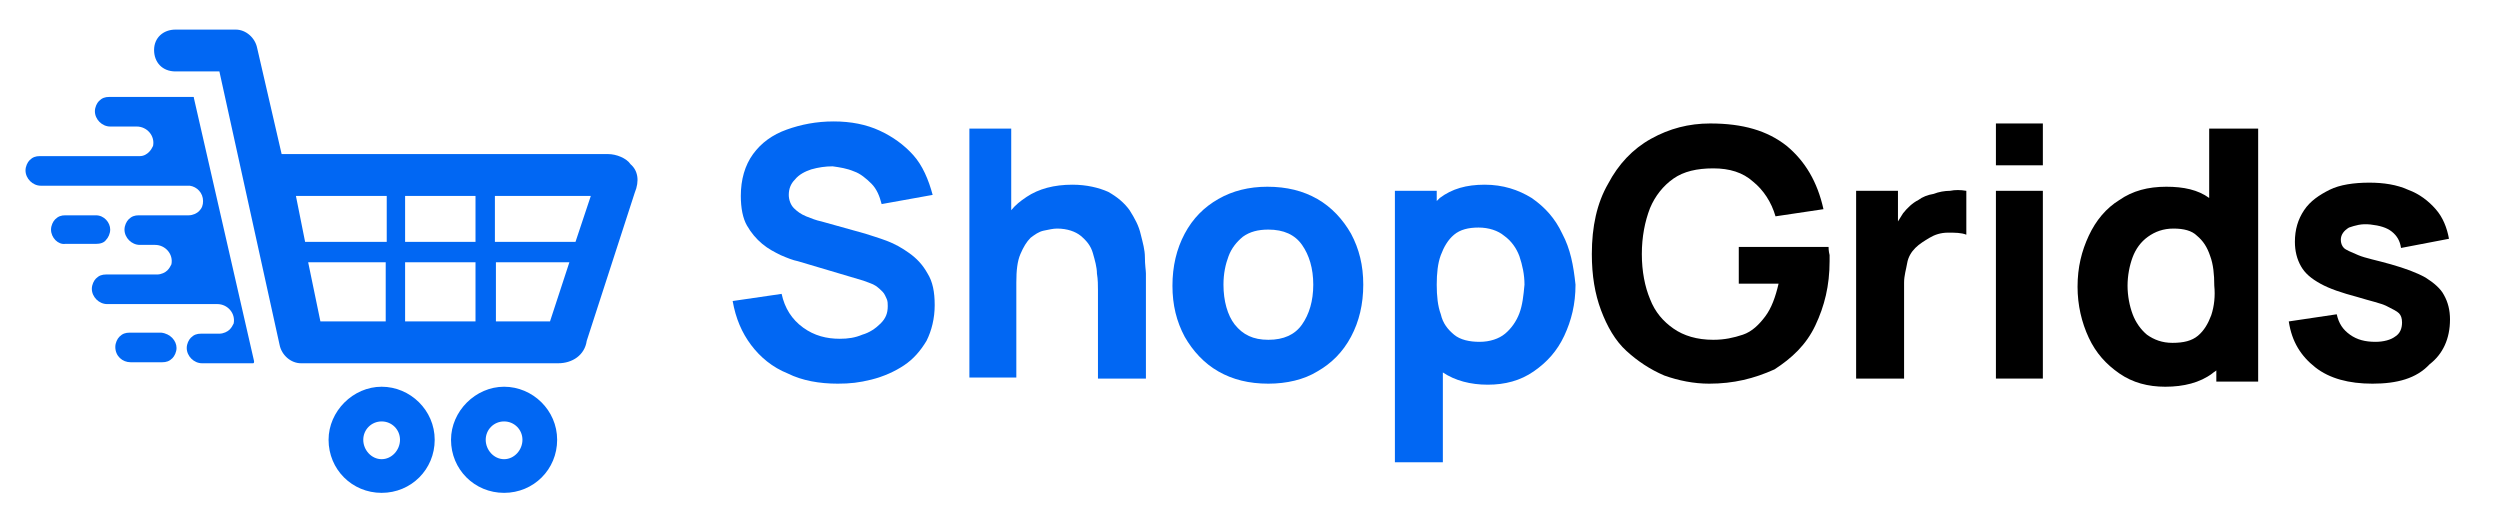
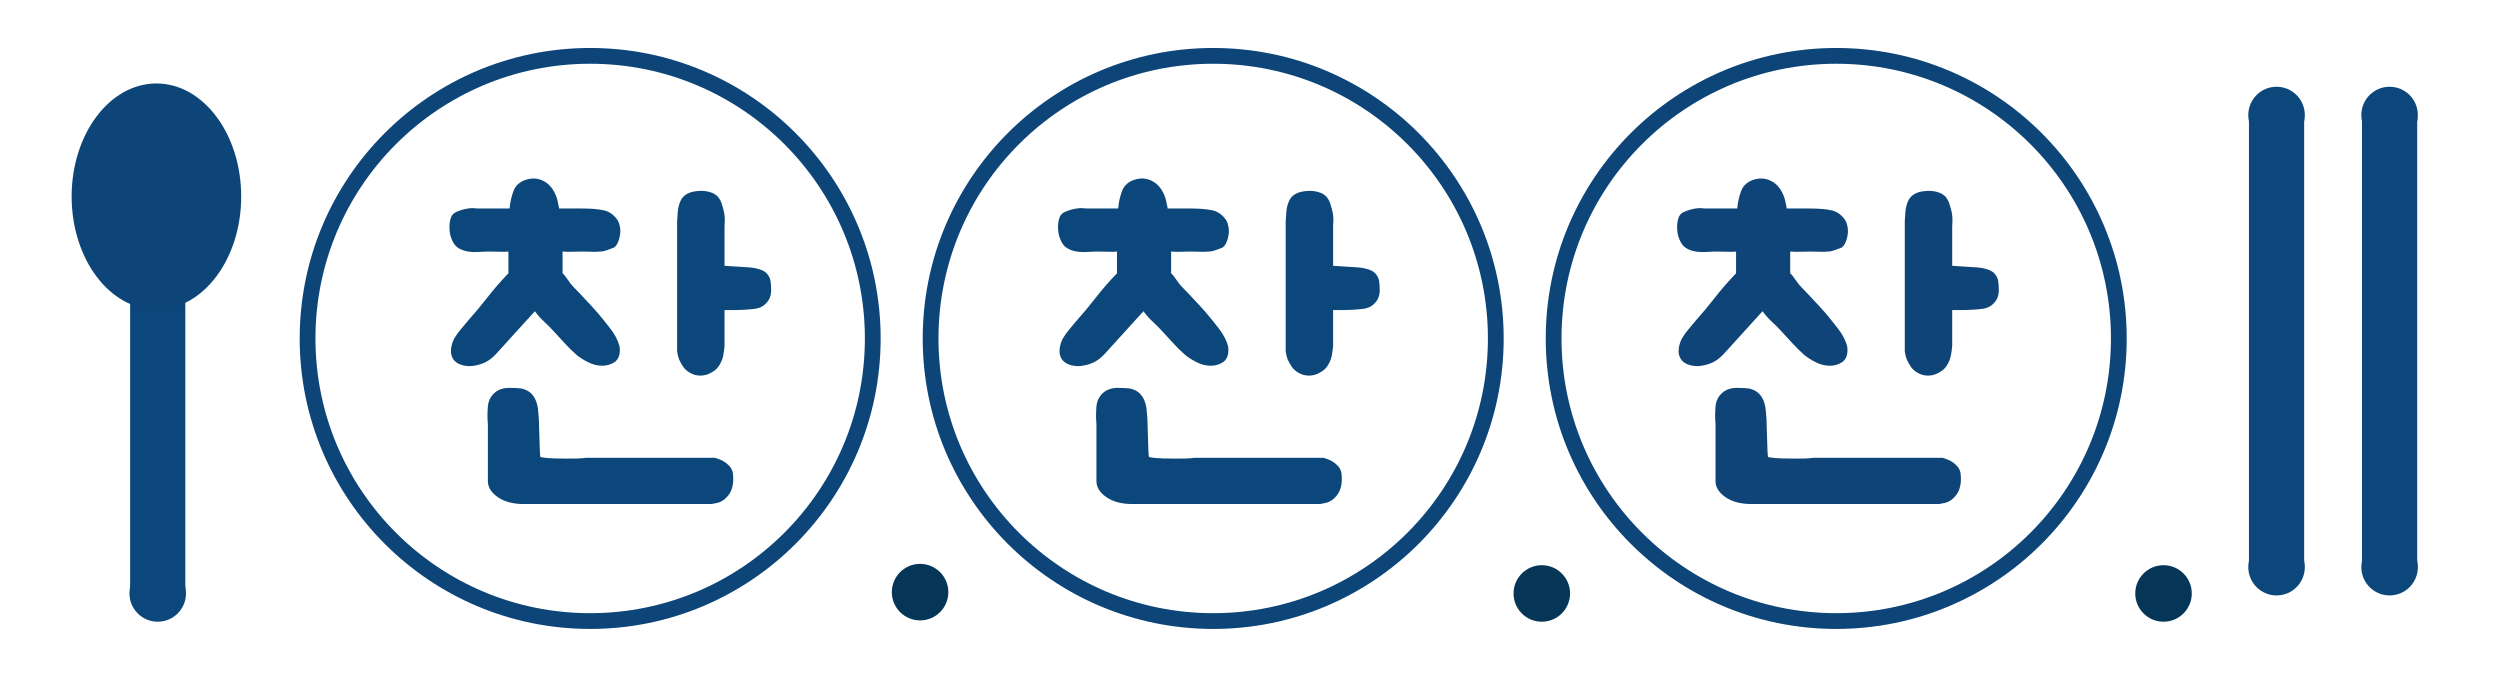
- <svg xmlns="http://www.w3.org/2000/svg" version="1.1" id="Layer_1" x="0px" y="0px" viewBox="0 0 245 51.2" style="enable-background:new 0 0 245 51.2;" xml:space="preserve">
-   <style type="text/css">
- 	.st0{fill:#0167F3;}
- </style>
+ <svg xmlns="http://www.w3.org/2000/svg" version="1.1" id="Layer_1" x="0px" y="0px" width="1902px" height="512px" viewBox="0 0 1902 512" enable-background="new 0 0 1902 512" xml:space="preserve">
+   <circle fill="none" stroke="#0D4578" stroke-width="12" stroke-miterlimit="10" cx="449" cy="257.5" r="215" />
  <g>
    <g>
-       <path class="st0" d="M32.2,43.1c0,2.9,2.3,5.2,5.2,5.2s5.2-2.3,5.2-5.2s-2.4-5.2-5.2-5.2S32.2,40.3,32.2,43.1z M35.6,43.1    c0-1,0.8-1.8,1.8-1.8s1.8,0.8,1.8,1.8S38.4,45,37.4,45S35.6,44.1,35.6,43.1z" />
-       <path class="st0" d="M44.2,43.1c0,2.9,2.3,5.2,5.2,5.2s5.2-2.3,5.2-5.2s-2.4-5.2-5.2-5.2S44.2,40.3,44.2,43.1z M47.6,43.1    c0-1,0.8-1.8,1.8-1.8s1.8,0.8,1.8,1.8S50.4,45,49.4,45S47.6,44.1,47.6,43.1z" />
-       <path class="st0" d="M61.8,16.1c-0.4-0.6-1.4-1-2.2-1h-32L25.2,4.7c-0.2-1-1.1-1.8-2.1-1.8h-5.9c-1.2,0-2.1,0.8-2.1,2    S15.9,7,17.2,7h4.3l5.9,26.8c0.2,1,1.1,1.8,2.1,1.8h25.2c1.4,0,2.6-0.8,2.8-2.2l4.7-14.5C62.7,17.7,62.5,16.7,61.8,16.1z     M37.9,31.5h-6.5l-1.2-5.8h7.6v5.8H37.9z M37.9,23.7h-8L29,19.2h8.9V23.7z M46.6,31.5h-6.9v-5.8h6.9V31.5z M46.6,23.7h-6.9v-4.5    h6.9V23.7z M53.9,31.5h-5.3v-5.8h7.2L53.9,31.5z M56.4,23.7h-7.9v-4.5h9.4L56.4,23.7z" />
-     </g>
-     <g>
-       <path class="st0" d="M24.9,35.4c0,0.1,0,0.2-0.1,0.2h-5c-0.8,0-1.5-0.7-1.5-1.5c0-0.4,0.2-0.8,0.4-1c0.3-0.3,0.6-0.4,1-0.4h1.8    c0.4,0,0.8-0.2,1-0.4s0.3-0.4,0.4-0.6c0.2-1-0.6-1.9-1.6-1.9H10.5c-0.8,0-1.5-0.7-1.5-1.5c0-0.4,0.2-0.8,0.4-1    c0.3-0.3,0.6-0.4,1-0.4h5c0.4,0,0.8-0.2,1-0.4c0.2-0.2,0.3-0.4,0.4-0.6c0.2-1-0.6-1.9-1.6-1.9h-1.5c-0.8,0-1.5-0.7-1.5-1.5    c0-0.4,0.2-0.8,0.4-1c0.3-0.3,0.6-0.4,1-0.4h4.9c0.4,0,0.8-0.2,1-0.4c0.3-0.3,0.4-0.6,0.4-1c0-0.8-0.6-1.4-1.3-1.5h-0.1h-0.2H4    c-0.8,0-1.5-0.7-1.5-1.5c0-0.4,0.2-0.8,0.4-1c0.3-0.3,0.6-0.4,1-0.4h9.8c0.4,0,0.7-0.2,0.9-0.4s0.3-0.4,0.4-0.6    c0.2-1-0.6-1.9-1.6-1.9h-2.6c-0.8,0-1.5-0.7-1.5-1.5c0-0.4,0.2-0.8,0.4-1c0.3-0.3,0.6-0.4,1-0.4h8.2c0.1,0,0.1,0,0.1,0.1    L24.9,35.4z" />
-       <path class="st0" d="M17.3,34.1c0,0.4-0.2,0.8-0.4,1c-0.3,0.3-0.6,0.4-1,0.4h-3.1c-0.8,0-1.5-0.6-1.5-1.5c0-0.4,0.2-0.8,0.4-1    c0.3-0.3,0.6-0.4,1-0.4h3.1C16.7,32.7,17.3,33.4,17.3,34.1z" />
-       <path class="st0" d="M10.8,22.5c0,0.4-0.2,0.8-0.4,1c-0.2,0.3-0.6,0.4-1,0.4h-3C5.7,24,5,23.3,5,22.5c0-0.4,0.2-0.8,0.4-1    c0.3-0.3,0.6-0.4,1-0.4h3C10.2,21.1,10.8,21.8,10.8,22.5z" />
-     </g>
-     <g>
-       <path class="st0" d="M82.1,37.6c-1.8,0-3.5-0.3-4.9-1c-1.5-0.6-2.7-1.6-3.6-2.8s-1.5-2.6-1.8-4.3l4.8-0.7c0.3,1.4,1,2.5,2.1,3.3    s2.3,1.1,3.6,1.1c0.8,0,1.5-0.1,2.2-0.4c0.7-0.2,1.3-0.6,1.8-1.1c0.5-0.5,0.7-1,0.7-1.7c0-0.2,0-0.5-0.1-0.7s-0.2-0.5-0.4-0.7    c-0.2-0.2-0.4-0.4-0.7-0.6s-0.7-0.3-1.2-0.5l-6.4-1.9c-0.5-0.1-1-0.3-1.7-0.6c-0.6-0.3-1.2-0.6-1.8-1.1s-1.1-1.1-1.5-1.8    s-0.6-1.7-0.6-2.9c0-1.6,0.4-3,1.2-4.1s1.9-1.9,3.3-2.4s2.9-0.8,4.6-0.8s3.2,0.3,4.5,0.9s2.4,1.4,3.3,2.4s1.5,2.4,1.9,3.9l-5,0.9    c-0.2-0.8-0.5-1.5-1-2s-1.1-1-1.7-1.2c-0.7-0.3-1.4-0.4-2.1-0.5c-0.7,0-1.4,0.1-2.1,0.3c-0.6,0.2-1.2,0.5-1.6,1    c-0.4,0.4-0.6,0.9-0.6,1.5c0,0.5,0.2,1,0.5,1.3s0.7,0.6,1.2,0.8c0.5,0.2,1,0.4,1.5,0.5l4.3,1.2c0.6,0.2,1.3,0.4,2.1,0.7    s1.5,0.7,2.2,1.2s1.3,1.1,1.8,2c0.5,0.8,0.7,1.8,0.7,3.1c0,1.3-0.3,2.5-0.8,3.5c-0.6,1-1.3,1.8-2.2,2.4c-0.9,0.6-2,1.1-3.2,1.4    S83.3,37.6,82.1,37.6z" />
-       <path class="st0" d="M112.3,26.8v10.3h-4.7v-8.7c0-0.4,0-1-0.1-1.6c0-0.6-0.2-1.3-0.4-2c-0.2-0.7-0.6-1.2-1.2-1.7    c-0.5-0.4-1.3-0.7-2.3-0.7c-0.4,0-0.8,0.1-1.3,0.2s-0.9,0.4-1.3,0.7c-0.4,0.4-0.7,0.9-1,1.6s-0.4,1.6-0.4,2.8V37H95V12.6h4.1v8    c0.4-0.5,0.9-0.9,1.5-1.3c1.2-0.8,2.7-1.2,4.5-1.2c1.4,0,2.6,0.3,3.5,0.7c0.9,0.5,1.6,1.1,2.1,1.8c0.5,0.8,0.9,1.5,1.1,2.4    c0.2,0.8,0.4,1.5,0.4,2.2C112.2,26,112.3,26.5,112.3,26.8z" />
-       <path class="st0" d="M124.3,37.6c-1.9,0-3.5-0.4-4.9-1.2s-2.5-2-3.3-3.4c-0.8-1.5-1.2-3.1-1.2-5s0.4-3.6,1.2-5.1    c0.8-1.5,1.9-2.6,3.3-3.4s3-1.2,4.8-1.2c1.9,0,3.5,0.4,4.9,1.2c1.4,0.8,2.5,2,3.3,3.4c0.8,1.5,1.2,3.1,1.2,5s-0.4,3.6-1.2,5.1    s-1.9,2.6-3.3,3.4C127.8,37.2,126.1,37.6,124.3,37.6z M124.3,33.3c1.5,0,2.6-0.5,3.3-1.5c0.7-1,1.1-2.3,1.1-3.9s-0.4-2.9-1.1-3.9    c-0.7-1-1.8-1.5-3.3-1.5c-1,0-1.8,0.2-2.5,0.7c-0.6,0.5-1.1,1.1-1.4,1.9s-0.5,1.7-0.5,2.8c0,1.6,0.4,3,1.1,3.9    C121.8,32.8,122.8,33.3,124.3,33.3z" />
-       <path class="st0" d="M153.1,22.9c-0.7-1.5-1.7-2.6-3-3.5c-1.3-0.8-2.8-1.3-4.6-1.3s-3.2,0.4-4.4,1.3c-0.1,0.1-0.2,0.2-0.3,0.3v-1    h-4.1v26.6h4.7v-8.8c1.2,0.8,2.7,1.2,4.4,1.2s3.2-0.4,4.5-1.3c1.3-0.9,2.3-2,3-3.5s1.1-3.1,1.1-5C154.2,26,153.9,24.4,153.1,22.9z     M148.9,30.7c-0.3,0.8-0.8,1.5-1.4,2s-1.5,0.8-2.5,0.8s-1.9-0.2-2.5-0.7s-1.1-1.1-1.3-2c-0.3-0.8-0.4-1.8-0.4-2.9s0.1-2.1,0.4-2.9    c0.3-0.8,0.7-1.5,1.3-2s1.4-0.7,2.4-0.7s1.9,0.3,2.5,0.8c0.7,0.5,1.2,1.2,1.5,2c0.3,0.9,0.5,1.8,0.5,2.8    C149.3,29,149.2,29.9,148.9,30.7z" />
-       <path d="M167.5,37.6c-1.5,0-3-0.3-4.4-0.8c-1.4-0.6-2.6-1.4-3.7-2.4s-1.9-2.4-2.5-4S156,27,156,24.9c0-2.7,0.5-5,1.6-6.9    c1-1.9,2.4-3.4,4.2-4.4s3.7-1.5,5.8-1.5c3.2,0,5.6,0.7,7.5,2.2c1.8,1.5,3,3.5,3.6,6.2l-4.7,0.7c-0.4-1.4-1.2-2.6-2.2-3.4    c-1-0.9-2.3-1.3-3.9-1.3c-1.6,0-2.9,0.3-3.9,1s-1.8,1.7-2.3,2.9c-0.5,1.3-0.8,2.8-0.8,4.5s0.3,3.2,0.8,4.4    c0.5,1.3,1.3,2.2,2.3,2.9c1,0.7,2.3,1.1,3.9,1.1c1.1,0,2-0.2,2.9-0.5s1.6-1,2.2-1.8c0.6-0.8,1-1.9,1.3-3.2h-3.9v-3.6h8.8    c0,0.1,0,0.4,0.1,0.8c0,0.4,0,0.6,0,0.6c0,2.4-0.5,4.4-1.4,6.3c-0.9,1.9-2.3,3.2-4,4.3C171.9,37.1,169.9,37.6,167.5,37.6z" />
-       <path d="M192.7,18.7V23c-0.5-0.2-1.1-0.2-1.8-0.2s-1.3,0.2-1.8,0.5s-1,0.6-1.4,1s-0.7,0.9-0.8,1.5s-0.3,1.2-0.3,1.9v9.4h-4.7V18.7    h4.1v3c0.2-0.3,0.3-0.5,0.5-0.8c0.4-0.5,0.9-1,1.5-1.3c0.4-0.3,0.9-0.5,1.5-0.6c0.5-0.2,1.1-0.3,1.6-0.3    C191.6,18.6,192.1,18.6,192.7,18.7z" />
-       <path d="M195.6,16.2v-4.1h4.6v4.1H195.6z M195.6,37.1V18.7h4.6v18.4H195.6z" />
-       <path d="M216.5,12.6v6.8c-1.1-0.8-2.5-1.1-4.2-1.1c-1.8,0-3.3,0.4-4.6,1.3c-1.3,0.8-2.3,2-3,3.5s-1.1,3.1-1.1,5    c0,1.8,0.4,3.5,1.1,5c0.7,1.5,1.7,2.6,3,3.5s2.8,1.3,4.5,1.3c1.8,0,3.4-0.4,4.6-1.3c0.1-0.1,0.3-0.2,0.4-0.3v1.1h4.1V12.6H216.5z     M216.7,30.9c-0.3,0.8-0.7,1.5-1.3,2s-1.4,0.7-2.5,0.7c-1,0-1.8-0.3-2.5-0.8c-0.6-0.5-1.1-1.2-1.4-2c-0.3-0.8-0.5-1.8-0.5-2.8    s0.2-2,0.5-2.8s0.8-1.5,1.5-2s1.5-0.8,2.5-0.8s1.8,0.2,2.3,0.7c0.6,0.5,1,1.1,1.3,2c0.3,0.8,0.4,1.8,0.4,2.9    C217.1,29,217,30,216.7,30.9z" />
-       <path d="M232.5,37.6c-2.3,0-4.2-0.5-5.6-1.6c-1.4-1.1-2.3-2.5-2.6-4.5l4.7-0.7c0.2,0.9,0.6,1.5,1.3,2s1.5,0.7,2.5,0.7    c0.8,0,1.5-0.2,1.9-0.5c0.5-0.3,0.7-0.8,0.7-1.4c0-0.4-0.1-0.7-0.3-0.9s-0.6-0.4-1.2-0.7s-1.6-0.5-2.9-0.9    c-1.5-0.4-2.7-0.8-3.6-1.3c-0.9-0.5-1.5-1-1.9-1.7s-0.6-1.5-0.6-2.4c0-1.2,0.3-2.2,0.9-3.1s1.5-1.5,2.5-2s2.4-0.7,3.9-0.7    c1.4,0,2.7,0.2,3.8,0.7c1.1,0.4,2,1.1,2.7,1.9s1.1,1.8,1.3,2.9l-4.7,0.9c-0.1-0.7-0.4-1.2-0.9-1.6s-1.2-0.6-2.1-0.7    c-0.9-0.1-1.5,0.1-2.1,0.3c-0.5,0.3-0.8,0.7-0.8,1.2c0,0.3,0.1,0.6,0.3,0.8s0.7,0.4,1.4,0.7s1.8,0.5,3.2,0.9s2.5,0.8,3.4,1.3    c0.8,0.5,1.5,1.1,1.8,1.7c0.4,0.7,0.6,1.5,0.6,2.4c0,1.9-0.7,3.4-2,4.4C236.8,37.1,234.9,37.6,232.5,37.6z" />
+       <path fill="#0B477B" d="M454.136,237.378c3.405,4.011,6.811,8.22,10.22,12.626c3.405,4.41,5.711,8.82,6.914,13.225    c0.399,2.006,0.399,4.109,0,6.313c-0.404,2.209-1.503,4.109-3.306,5.711c-3.006,2.006-6.214,3.006-9.619,3.006    c-3.809,0-7.468-0.9-10.972-2.705c-3.508-1.803-6.364-3.605-8.567-5.41c-3.41-3.006-6.515-6.059-9.318-9.168    c-2.809-3.105-5.613-6.162-8.417-9.168c-2.207-2.404-4.612-4.811-7.214-7.215c-2.607-2.404-4.913-5.006-6.914-7.814    l-29.759,32.764c-3.208,3.41-6.613,5.764-10.22,7.064c-3.607,1.307-7.017,1.953-10.22,1.953c-1.005,0-2.508-0.197-4.509-0.6    c-3.809-1.002-6.416-2.805-7.815-5.412c-1.202-2.203-1.606-4.705-1.202-7.514c0.399-2.805,1.202-5.309,2.405-7.516    c1.399-2.404,2.954-4.607,4.659-6.613c1.7-2,3.457-4.105,5.26-6.313c5.209-5.811,10.267-11.873,15.18-18.186    c4.908-6.313,10.267-12.475,16.082-18.486v-16.533c-1.606,0.202-3.607,0.254-6.012,0.15c-2.405-0.098-5.312-0.15-8.717-0.15    c-2.208,0-4.711,0.104-7.515,0.301c-2.809,0.202-5.561,0.104-8.267-0.301c-2.705-0.398-5.162-1.249-7.364-2.555    c-2.208-1.301-3.908-3.457-5.11-6.463c-1.005-2.203-1.606-4.706-1.804-7.515c-0.202-2.804,0-5.411,0.602-7.815    c0.601-2.805,2.151-4.758,4.659-5.861c2.503-1.1,4.856-1.851,7.064-2.255c2-0.399,3.804-0.601,5.411-0.601    c0.601,0,1.202,0.051,1.803,0.15c0.602,0.103,1.203,0.15,1.804,0.15h24.348c0.399-4.608,1.353-8.967,2.855-13.076    c1.503-4.105,4.458-6.961,8.868-8.567c3.405-1.202,6.562-1.503,9.469-0.901c2.903,0.602,5.458,1.803,7.665,3.607    c2.203,1.803,4.006,4.109,5.411,6.913c1.4,2.809,2.302,5.712,2.706,8.718c0.197,0.601,0.348,1.154,0.451,1.652    c0.099,0.503,0.15,1.053,0.15,1.654h17.134c7.012,0,12.625,0.45,16.833,1.352c4.208,0.902,7.712,3.359,10.521,7.365    c0.799,1.202,1.4,2.855,1.804,4.959c0.399,2.105,0.451,4.209,0.15,6.313c-0.301,2.104-0.855,4.059-1.653,5.862    c-0.803,1.804-1.804,3.108-3.006,3.907c-1.606,0.602-3.358,1.254-5.261,1.954c-1.907,0.704-3.659,1.052-5.26,1.052    c-2.405,0.202-4.561,0.254-6.463,0.15c-1.907-0.098-4.058-0.15-6.462-0.15c-3.607,0-6.416,0.053-8.417,0.15    c-2.005,0.104-4.41,0.052-7.214-0.15c0,2.607,0,4.26,0,4.961c0,0.703,0,1.352,0,1.953s0,1.503,0,2.705c0,1.203,0,3.509,0,6.914    c1,0.803,2.301,2.404,3.908,4.81c1.602,2.405,3.203,4.41,4.81,6.012c1.602,1.606,3.306,3.358,5.11,5.261    c1.804,1.906,3.706,3.959,5.711,6.162c1.399,1.404,2.602,2.705,3.607,3.907C452.131,235.273,453.131,236.377,454.136,237.378z     M398.526,383.467c-8.219,0-14.833-1.756-19.839-5.26c-5.012-3.51-7.515-7.566-7.515-12.176v-43.285    c-0.404-4.404-0.404-8.914,0-13.525c0.399-4.209,2.053-7.613,4.96-10.221c2.902-2.602,6.66-3.908,11.272-3.908    c1,0,2.804,0.053,5.411,0.15c2.602,0.104,4.405,0.352,5.411,0.752c2.602,0.803,4.659,2.006,6.162,3.607    c1.503,1.605,2.654,3.457,3.457,5.561c0.799,2.104,1.301,4.311,1.503,6.613c0.197,2.307,0.399,4.561,0.602,6.764    c0,0.803,0.047,2.658,0.15,5.561c0.098,2.906,0.197,6.012,0.3,9.318c0.099,3.307,0.197,6.363,0.301,9.168    c0.099,2.809,0.249,4.51,0.451,5.109c0.601,0.203,2.254,0.451,4.96,0.752c2.705,0.301,7.764,0.451,15.18,0.451    c6.411,0,10.371-0.1,11.874-0.301c1.503-0.197,2.353-0.301,2.555-0.301h98.294c2.603,0.803,4.706,1.654,6.313,2.555    c1.602,0.902,3.104,2.105,4.509,3.607c1.4,1.504,2.302,3.256,2.706,5.26c1,7.615-0.301,13.527-3.908,17.736    c-2.404,2.803-5.012,4.508-7.815,5.109c-2.809,0.602-4.312,0.902-4.509,0.902H398.526z M551.229,235.875v27.354    c-0.202,2.209-0.503,4.463-0.902,6.764c-0.403,2.307-1.202,4.561-2.404,6.764c-1.404,2.607-3.109,4.51-5.11,5.711    c-3.208,2.207-6.515,3.307-9.92,3.307c-3.006,0-5.814-0.799-8.416-2.404c-2.006-1.203-3.607-2.705-4.81-4.51    c-1.202-1.803-2.156-3.504-2.855-5.109c-0.705-1.602-1.254-3.705-1.653-6.313v-99.196c0-1,0.15-3.255,0.45-6.763    c0.301-3.504,1.053-6.463,2.255-8.868c2.001-4.208,6.11-6.612,12.324-7.214c3.405-0.399,6.562-0.197,9.469,0.602    c2.902,0.803,5.157,2.104,6.764,3.907c1.202,1.606,2.052,3.156,2.555,4.659c0.498,1.503,0.949,3.058,1.353,4.659    c0.602,2.005,0.949,4.11,1.053,6.313c0.099,2.208,0.047,4.41-0.15,6.612v30.061c0.798,0,2.301,0.104,4.509,0.301    c2.202,0.201,4.556,0.352,7.063,0.45c2.504,0.104,4.856,0.253,7.064,0.45c2.202,0.203,3.705,0.404,4.509,0.602    c4.006,0.804,6.811,1.954,8.417,3.457c1.602,1.503,2.705,3.358,3.306,5.561c0.399,2.208,0.602,4.764,0.602,7.666    c0,2.907-0.602,5.363-1.804,7.364c-2.404,4.011-6.012,6.313-10.821,6.913c-4.81,0.602-10.121,0.902-15.932,0.902H551.229z" />
    </g>
  </g>
+   <g>
+     <g>
+       <path fill="#0B477B" d="M917.136,237.378c3.405,4.011,6.811,8.22,10.22,12.626c3.405,4.41,5.711,8.82,6.914,13.225    c0.399,2.006,0.399,4.109,0,6.313c-0.404,2.209-1.503,4.109-3.306,5.711c-3.006,2.006-6.214,3.006-9.619,3.006    c-3.809,0-7.468-0.9-10.972-2.705c-3.508-1.803-6.364-3.605-8.567-5.41c-3.41-3.006-6.515-6.059-9.318-9.168    c-2.809-3.105-5.613-6.162-8.417-9.168c-2.207-2.404-4.612-4.811-7.214-7.215c-2.607-2.404-4.913-5.006-6.914-7.814    l-29.759,32.764c-3.208,3.41-6.613,5.764-10.22,7.064c-3.607,1.307-7.017,1.953-10.22,1.953c-1.005,0-2.508-0.197-4.509-0.6    c-3.809-1.002-6.416-2.805-7.815-5.412c-1.202-2.203-1.606-4.705-1.202-7.514c0.399-2.805,1.202-5.309,2.405-7.516    c1.399-2.404,2.954-4.607,4.659-6.613c1.7-2,3.457-4.105,5.26-6.313c5.209-5.811,10.267-11.873,15.18-18.186    c4.908-6.313,10.267-12.475,16.082-18.486v-16.533c-1.606,0.202-3.607,0.254-6.012,0.15c-2.405-0.098-5.312-0.15-8.717-0.15    c-2.208,0-4.711,0.104-7.515,0.301c-2.809,0.202-5.561,0.104-8.267-0.301c-2.705-0.398-5.162-1.249-7.364-2.555    c-2.208-1.301-3.908-3.457-5.11-6.463c-1.005-2.203-1.606-4.706-1.804-7.515c-0.202-2.804,0-5.411,0.602-7.815    c0.601-2.805,2.151-4.758,4.659-5.861c2.503-1.1,4.856-1.851,7.064-2.255c2-0.399,3.804-0.601,5.411-0.601    c0.601,0,1.202,0.051,1.803,0.15c0.602,0.103,1.203,0.15,1.804,0.15h24.348c0.399-4.608,1.353-8.967,2.855-13.076    c1.503-4.105,4.458-6.961,8.868-8.567c3.405-1.202,6.562-1.503,9.469-0.901c2.903,0.602,5.458,1.803,7.665,3.607    c2.203,1.803,4.006,4.109,5.411,6.913c1.4,2.809,2.302,5.712,2.706,8.718c0.197,0.601,0.348,1.154,0.451,1.652    c0.099,0.503,0.15,1.053,0.15,1.654h17.134c7.012,0,12.625,0.45,16.833,1.352c4.208,0.902,7.712,3.359,10.521,7.365    c0.799,1.202,1.4,2.855,1.804,4.959c0.399,2.105,0.451,4.209,0.15,6.313c-0.301,2.104-0.855,4.059-1.653,5.862    c-0.803,1.804-1.804,3.108-3.006,3.907c-1.606,0.602-3.358,1.254-5.261,1.954c-1.907,0.704-3.659,1.052-5.26,1.052    c-2.405,0.202-4.561,0.254-6.463,0.15c-1.907-0.098-4.058-0.15-6.462-0.15c-3.607,0-6.416,0.053-8.417,0.15    c-2.005,0.104-4.41,0.052-7.214-0.15c0,2.607,0,4.26,0,4.961c0,0.703,0,1.352,0,1.953s0,1.503,0,2.705c0,1.203,0,3.509,0,6.914    c1,0.803,2.301,2.404,3.908,4.81c1.602,2.405,3.203,4.41,4.81,6.012c1.602,1.606,3.306,3.358,5.11,5.261    c1.804,1.906,3.706,3.959,5.711,6.162c1.399,1.404,2.602,2.705,3.607,3.907C915.131,235.273,916.131,236.377,917.136,237.378z     M861.526,383.467c-8.219,0-14.833-1.756-19.839-5.26c-5.012-3.51-7.515-7.566-7.515-12.176v-43.285    c-0.404-4.404-0.404-8.914,0-13.525c0.399-4.209,2.053-7.613,4.96-10.221c2.902-2.602,6.66-3.908,11.272-3.908    c1,0,2.804,0.053,5.411,0.15c2.602,0.104,4.405,0.352,5.411,0.752c2.602,0.803,4.659,2.006,6.162,3.607    c1.503,1.605,2.654,3.457,3.457,5.561c0.799,2.104,1.301,4.311,1.503,6.613c0.197,2.307,0.399,4.561,0.602,6.764    c0,0.803,0.047,2.658,0.15,5.561c0.098,2.906,0.197,6.012,0.3,9.318c0.099,3.307,0.197,6.363,0.301,9.168    c0.099,2.809,0.249,4.51,0.451,5.109c0.601,0.203,2.254,0.451,4.96,0.752c2.705,0.301,7.764,0.451,15.18,0.451    c6.411,0,10.371-0.1,11.874-0.301c1.503-0.197,2.353-0.301,2.555-0.301h98.294c2.603,0.803,4.706,1.654,6.313,2.555    c1.602,0.902,3.104,2.105,4.509,3.607c1.4,1.504,2.302,3.256,2.706,5.26c1,7.615-0.301,13.527-3.908,17.736    c-2.404,2.803-5.012,4.508-7.815,5.109c-2.809,0.602-4.312,0.902-4.509,0.902H861.526z M1014.229,235.875v27.354    c-0.202,2.209-0.503,4.463-0.902,6.764c-0.403,2.307-1.202,4.561-2.404,6.764c-1.404,2.607-3.109,4.51-5.11,5.711    c-3.208,2.207-6.515,3.307-9.92,3.307c-3.006,0-5.814-0.799-8.416-2.404c-2.006-1.203-3.607-2.705-4.81-4.51    c-1.202-1.803-2.156-3.504-2.855-5.109c-0.705-1.602-1.254-3.705-1.653-6.313v-99.196c0-1,0.15-3.255,0.45-6.763    c0.301-3.504,1.053-6.463,2.255-8.868c2.001-4.208,6.11-6.612,12.324-7.214c3.405-0.399,6.562-0.197,9.469,0.602    c2.902,0.803,5.157,2.104,6.764,3.907c1.202,1.606,2.052,3.156,2.555,4.659c0.498,1.503,0.949,3.058,1.353,4.659    c0.602,2.005,0.949,4.11,1.053,6.313c0.099,2.208,0.047,4.41-0.15,6.612v30.061c0.798,0,2.301,0.104,4.509,0.301    c2.202,0.201,4.556,0.352,7.063,0.45c2.504,0.104,4.856,0.253,7.064,0.45c2.202,0.203,3.705,0.404,4.509,0.602    c4.006,0.804,6.811,1.954,8.417,3.457c1.602,1.503,2.705,3.358,3.306,5.561c0.399,2.208,0.602,4.764,0.602,7.666    c0,2.907-0.602,5.363-1.804,7.364c-2.404,4.011-6.012,6.313-10.821,6.913c-4.81,0.602-10.121,0.902-15.932,0.902H1014.229z" />
+     </g>
+   </g>
+   <circle fill="none" stroke="#0D4578" stroke-width="12" stroke-miterlimit="10" cx="923" cy="257.5" r="215" />
+   <circle fill="none" stroke="#0D4578" stroke-width="12" stroke-miterlimit="10" cx="1397" cy="257.5" r="215" />
+   <g>
+     <g>
+       <path fill="#0E4478" d="M1388.137,237.378c3.404,4.011,6.811,8.22,10.22,12.626c3.405,4.41,5.712,8.82,6.913,13.225    c0.4,2.006,0.4,4.109,0,6.313c-0.403,2.209-1.502,4.109-3.306,5.711c-3.007,2.006-6.214,3.006-9.619,3.006    c-3.81,0-7.468-0.9-10.972-2.705c-3.508-1.803-6.364-3.605-8.566-5.41c-3.41-3.006-6.516-6.059-9.318-9.168    c-2.809-3.105-5.613-6.162-8.418-9.168c-2.207-2.404-4.611-4.811-7.213-7.215c-2.607-2.404-4.914-5.006-6.914-7.814    l-29.759,32.764c-3.208,3.41-6.613,5.764-10.22,7.064c-3.607,1.307-7.018,1.953-10.221,1.953c-1.006,0-2.508-0.197-4.51-0.6    c-3.809-1.002-6.415-2.805-7.814-5.412c-1.203-2.203-1.606-4.705-1.203-7.514c0.399-2.805,1.203-5.309,2.405-7.516    c1.399-2.404,2.954-4.607,4.659-6.613c1.7-2,3.457-4.105,5.26-6.313c5.209-5.811,10.268-11.873,15.181-18.186    c4.908-6.313,10.267-12.475,16.081-18.486v-16.533c-1.605,0.202-3.606,0.254-6.012,0.15c-2.404-0.098-5.312-0.15-8.717-0.15    c-2.207,0-4.711,0.104-7.515,0.301c-2.81,0.202-5.562,0.104-8.267-0.301c-2.705-0.398-5.162-1.249-7.364-2.555    c-2.208-1.301-3.907-3.457-5.11-6.463c-1.005-2.203-1.606-4.706-1.804-7.515c-0.202-2.804,0-5.411,0.602-7.815    c0.601-2.805,2.151-4.758,4.659-5.861c2.504-1.1,4.856-1.851,7.064-2.255c2-0.399,3.804-0.601,5.41-0.601    c0.602,0,1.202,0.051,1.803,0.15c0.602,0.103,1.203,0.15,1.805,0.15h24.348c0.399-4.608,1.353-8.967,2.855-13.076    c1.504-4.105,4.457-6.961,8.867-8.567c3.406-1.202,6.563-1.503,9.469-0.901c2.903,0.602,5.458,1.803,7.666,3.607    c2.203,1.803,4.006,4.109,5.41,6.913c1.4,2.809,2.302,5.712,2.705,8.718c0.197,0.601,0.348,1.154,0.451,1.652    c0.099,0.503,0.15,1.053,0.15,1.654h17.134c7.013,0,12.625,0.45,16.833,1.352c4.209,0.902,7.713,3.359,10.521,7.365    c0.799,1.202,1.399,2.855,1.803,4.959c0.4,2.105,0.451,4.209,0.15,6.313c-0.301,2.104-0.854,4.059-1.652,5.862    c-0.804,1.804-1.805,3.108-3.006,3.907c-1.607,0.602-3.359,1.254-5.262,1.954c-1.906,0.704-3.658,1.052-5.26,1.052    c-2.404,0.202-4.561,0.254-6.463,0.15c-1.906-0.098-4.058-0.15-6.463-0.15c-3.607,0-6.416,0.053-8.416,0.15    c-2.006,0.104-4.41,0.052-7.215-0.15c0,2.607,0,4.26,0,4.961c0,0.703,0,1.352,0,1.953s0,1.503,0,2.705c0,1.203,0,3.509,0,6.914    c1.001,0.803,2.302,2.404,3.908,4.81c1.602,2.405,3.203,4.41,4.81,6.012c1.602,1.606,3.306,3.358,5.11,5.261    c1.803,1.906,3.705,3.959,5.711,6.162c1.399,1.404,2.602,2.705,3.607,3.907C1386.131,235.273,1387.131,236.377,1388.137,237.378z     M1332.526,383.467c-8.22,0-14.833-1.756-19.839-5.26c-5.012-3.51-7.516-7.566-7.516-12.176v-43.285    c-0.403-4.404-0.403-8.914,0-13.525c0.4-4.209,2.053-7.613,4.961-10.221c2.902-2.602,6.66-3.908,11.271-3.908    c1,0,2.805,0.053,5.411,0.15c2.602,0.104,4.405,0.352,5.411,0.752c2.602,0.803,4.658,2.006,6.162,3.607    c1.502,1.605,2.653,3.457,3.456,5.561c0.799,2.104,1.302,4.311,1.503,6.613c0.197,2.307,0.399,4.561,0.602,6.764    c0,0.803,0.047,2.658,0.15,5.561c0.098,2.906,0.197,6.012,0.301,9.318c0.098,3.307,0.197,6.363,0.301,9.168    c0.098,2.809,0.248,4.51,0.45,5.109c0.601,0.203,2.255,0.451,4.96,0.752s7.764,0.451,15.18,0.451c6.411,0,10.371-0.1,11.873-0.301    c1.504-0.197,2.354-0.301,2.556-0.301h98.294c2.603,0.803,4.706,1.654,6.313,2.555c1.602,0.902,3.104,2.105,4.509,3.607    c1.4,1.504,2.302,3.256,2.706,5.26c1,7.615-0.301,13.527-3.908,17.736c-2.404,2.803-5.012,4.508-7.815,5.109    c-2.809,0.602-4.312,0.902-4.509,0.902H1332.526z M1485.229,235.875v27.354c-0.202,2.209-0.503,4.463-0.902,6.764    c-0.403,2.307-1.202,4.561-2.404,6.764c-1.404,2.607-3.109,4.51-5.11,5.711c-3.208,2.207-6.515,3.307-9.92,3.307    c-3.006,0-5.814-0.799-8.416-2.404c-2.006-1.203-3.607-2.705-4.81-4.51c-1.202-1.803-2.156-3.504-2.855-5.109    c-0.705-1.602-1.254-3.705-1.653-6.313v-99.196c0-1,0.15-3.255,0.45-6.763c0.301-3.504,1.053-6.463,2.255-8.868    c2.001-4.208,6.11-6.612,12.324-7.214c3.405-0.399,6.562-0.197,9.469,0.602c2.902,0.803,5.157,2.104,6.764,3.907    c1.202,1.606,2.052,3.156,2.555,4.659c0.498,1.503,0.949,3.058,1.353,4.659c0.602,2.005,0.949,4.11,1.053,6.313    c0.099,2.208,0.047,4.41-0.15,6.612v30.061c0.798,0,2.301,0.104,4.509,0.301c2.202,0.201,4.556,0.352,7.063,0.45    c2.504,0.104,4.856,0.253,7.064,0.45c2.202,0.203,3.705,0.404,4.509,0.602c4.006,0.804,6.811,1.954,8.417,3.457    c1.602,1.503,2.705,3.358,3.306,5.561c0.399,2.208,0.602,4.764,0.602,7.666c0,2.907-0.602,5.363-1.804,7.364    c-2.404,4.011-6.012,6.313-10.821,6.913c-4.81,0.602-10.121,0.902-15.932,0.902H1485.229z" />
+     </g>
+   </g>
+   <circle fill="#053657" cx="700" cy="450.5" r="21.5" />
+   <circle fill="#053657" cx="1173" cy="451.5" r="21.5" />
+   <circle fill="#053657" cx="1646" cy="451.5" r="21.5" />
+   <g>
+     <g>
+       <circle fill="#0B477B" cx="1732" cy="87.5" r="21.5" />
+       <circle fill="#0B477B" cx="1732" cy="431.5" r="21.5" />
+       <rect x="1711" y="87" fill="#0B477B" width="42" height="344" />
+     </g>
+   </g>
+   <g>
+     <g>
+       <circle fill="#0B477B" cx="120" cy="107.5" r="21.5" />
+       <circle fill="#0B477B" cx="120" cy="451.5" r="21.5" />
+       <rect x="99" y="107" fill="#0B477B" width="42" height="344" />
+     </g>
+   </g>
+   <g>
+     <g>
+       <circle fill="#0B477B" cx="1818" cy="431.5" r="21.5" />
+       <circle fill="#0B477B" cx="1818" cy="87.5" r="21.5" />
+       <rect x="1797" y="89" fill="#0B477B" width="42" height="344" />
+     </g>
+   </g>
+   <ellipse fill="#0D4578" cx="119" cy="149.5" rx="64.5" ry="86" />
</svg>
